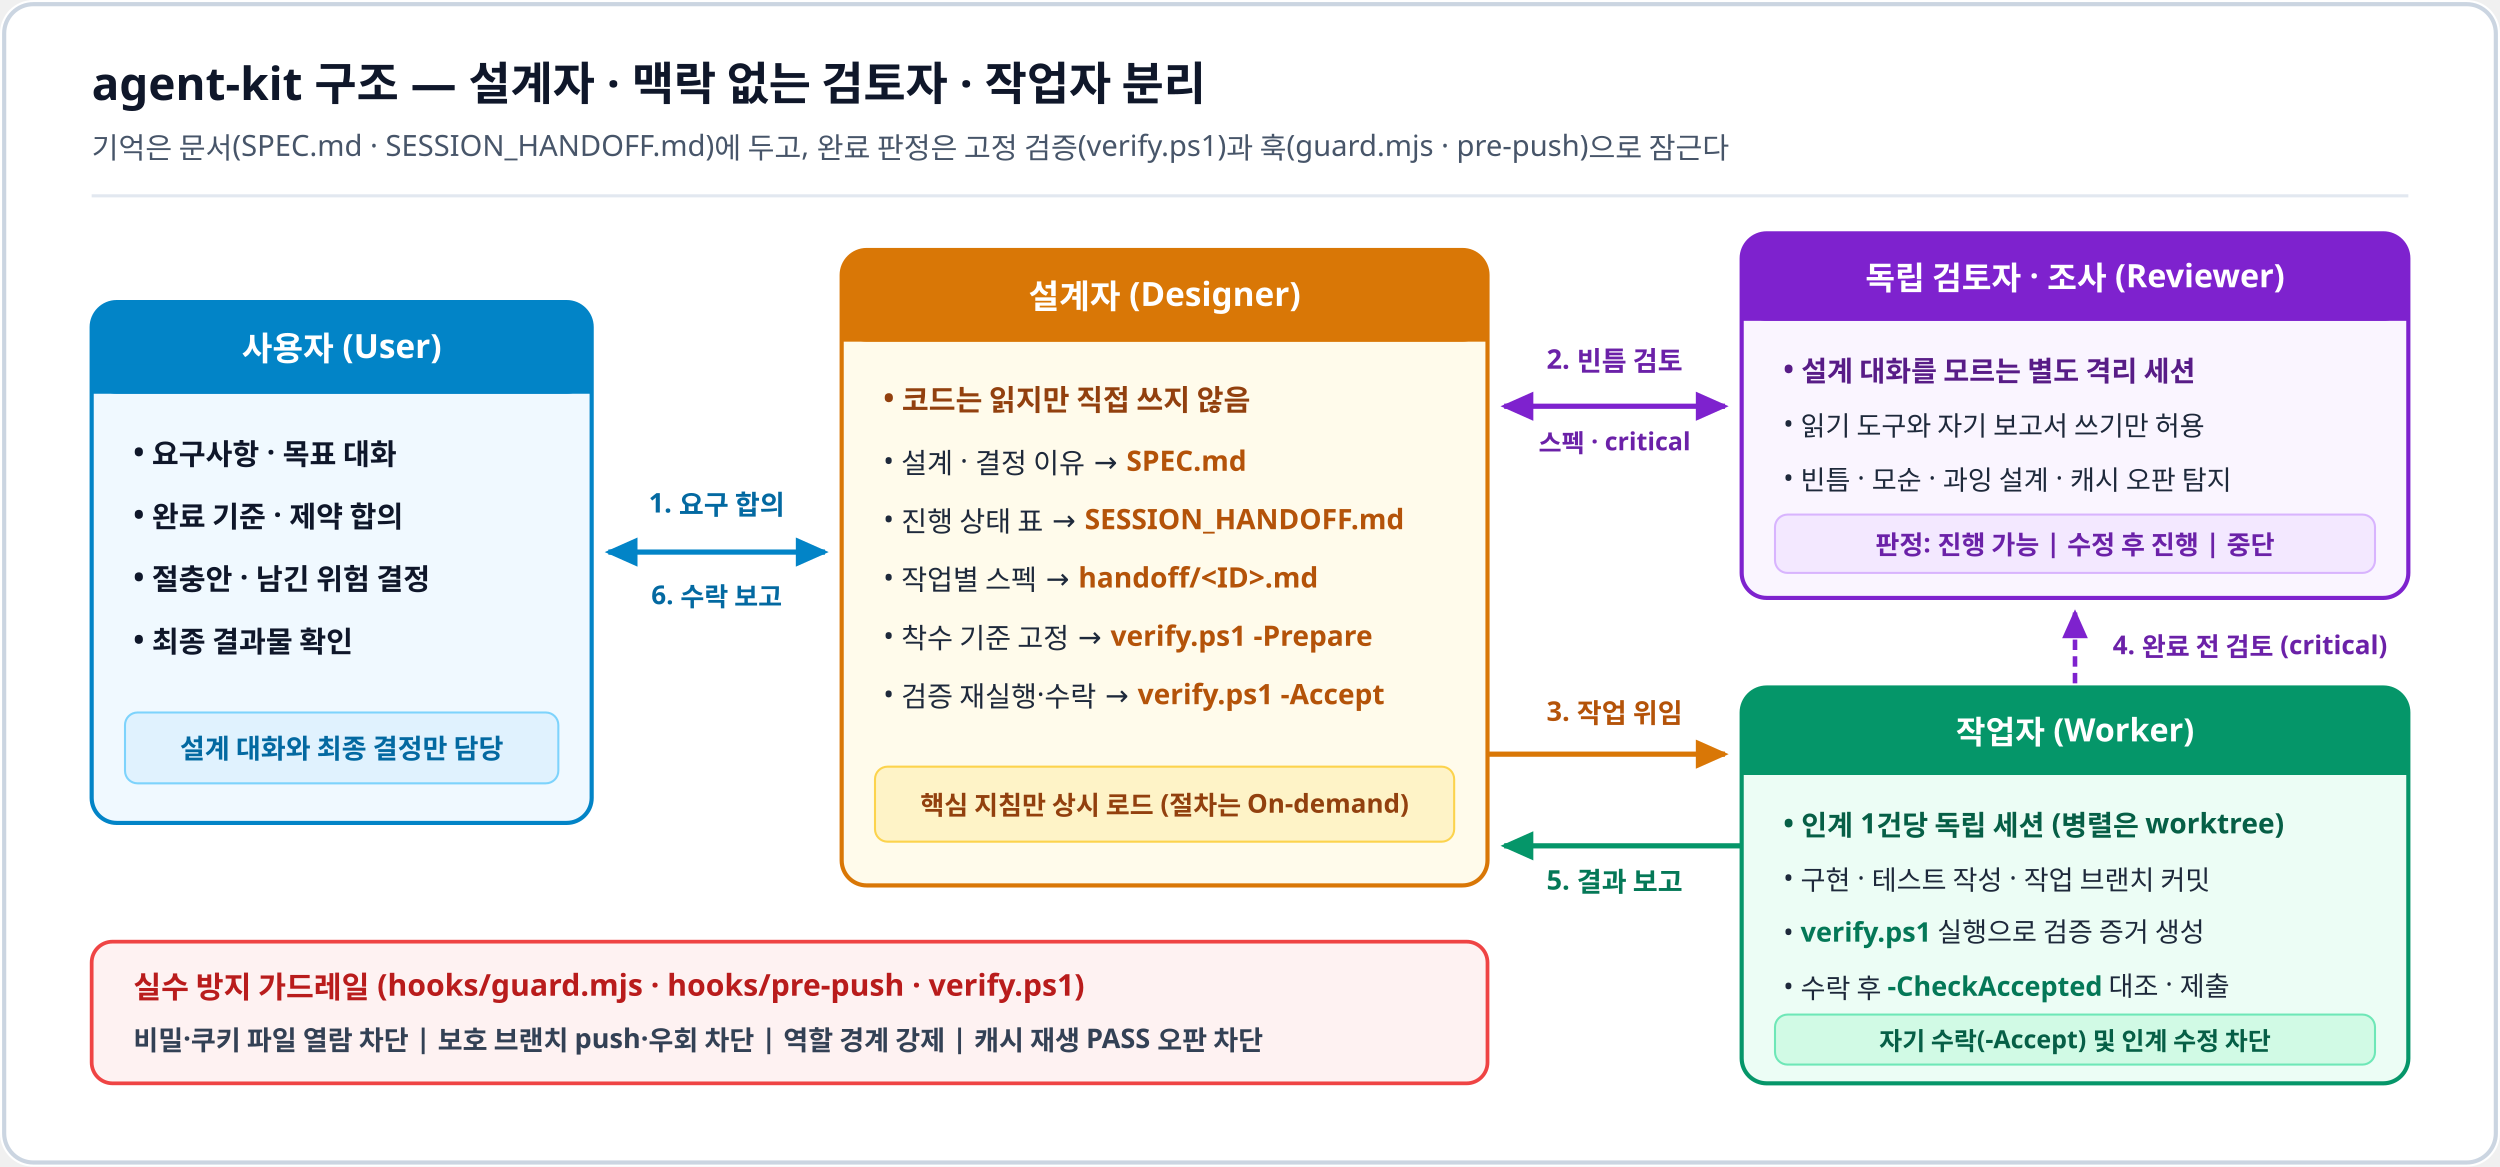
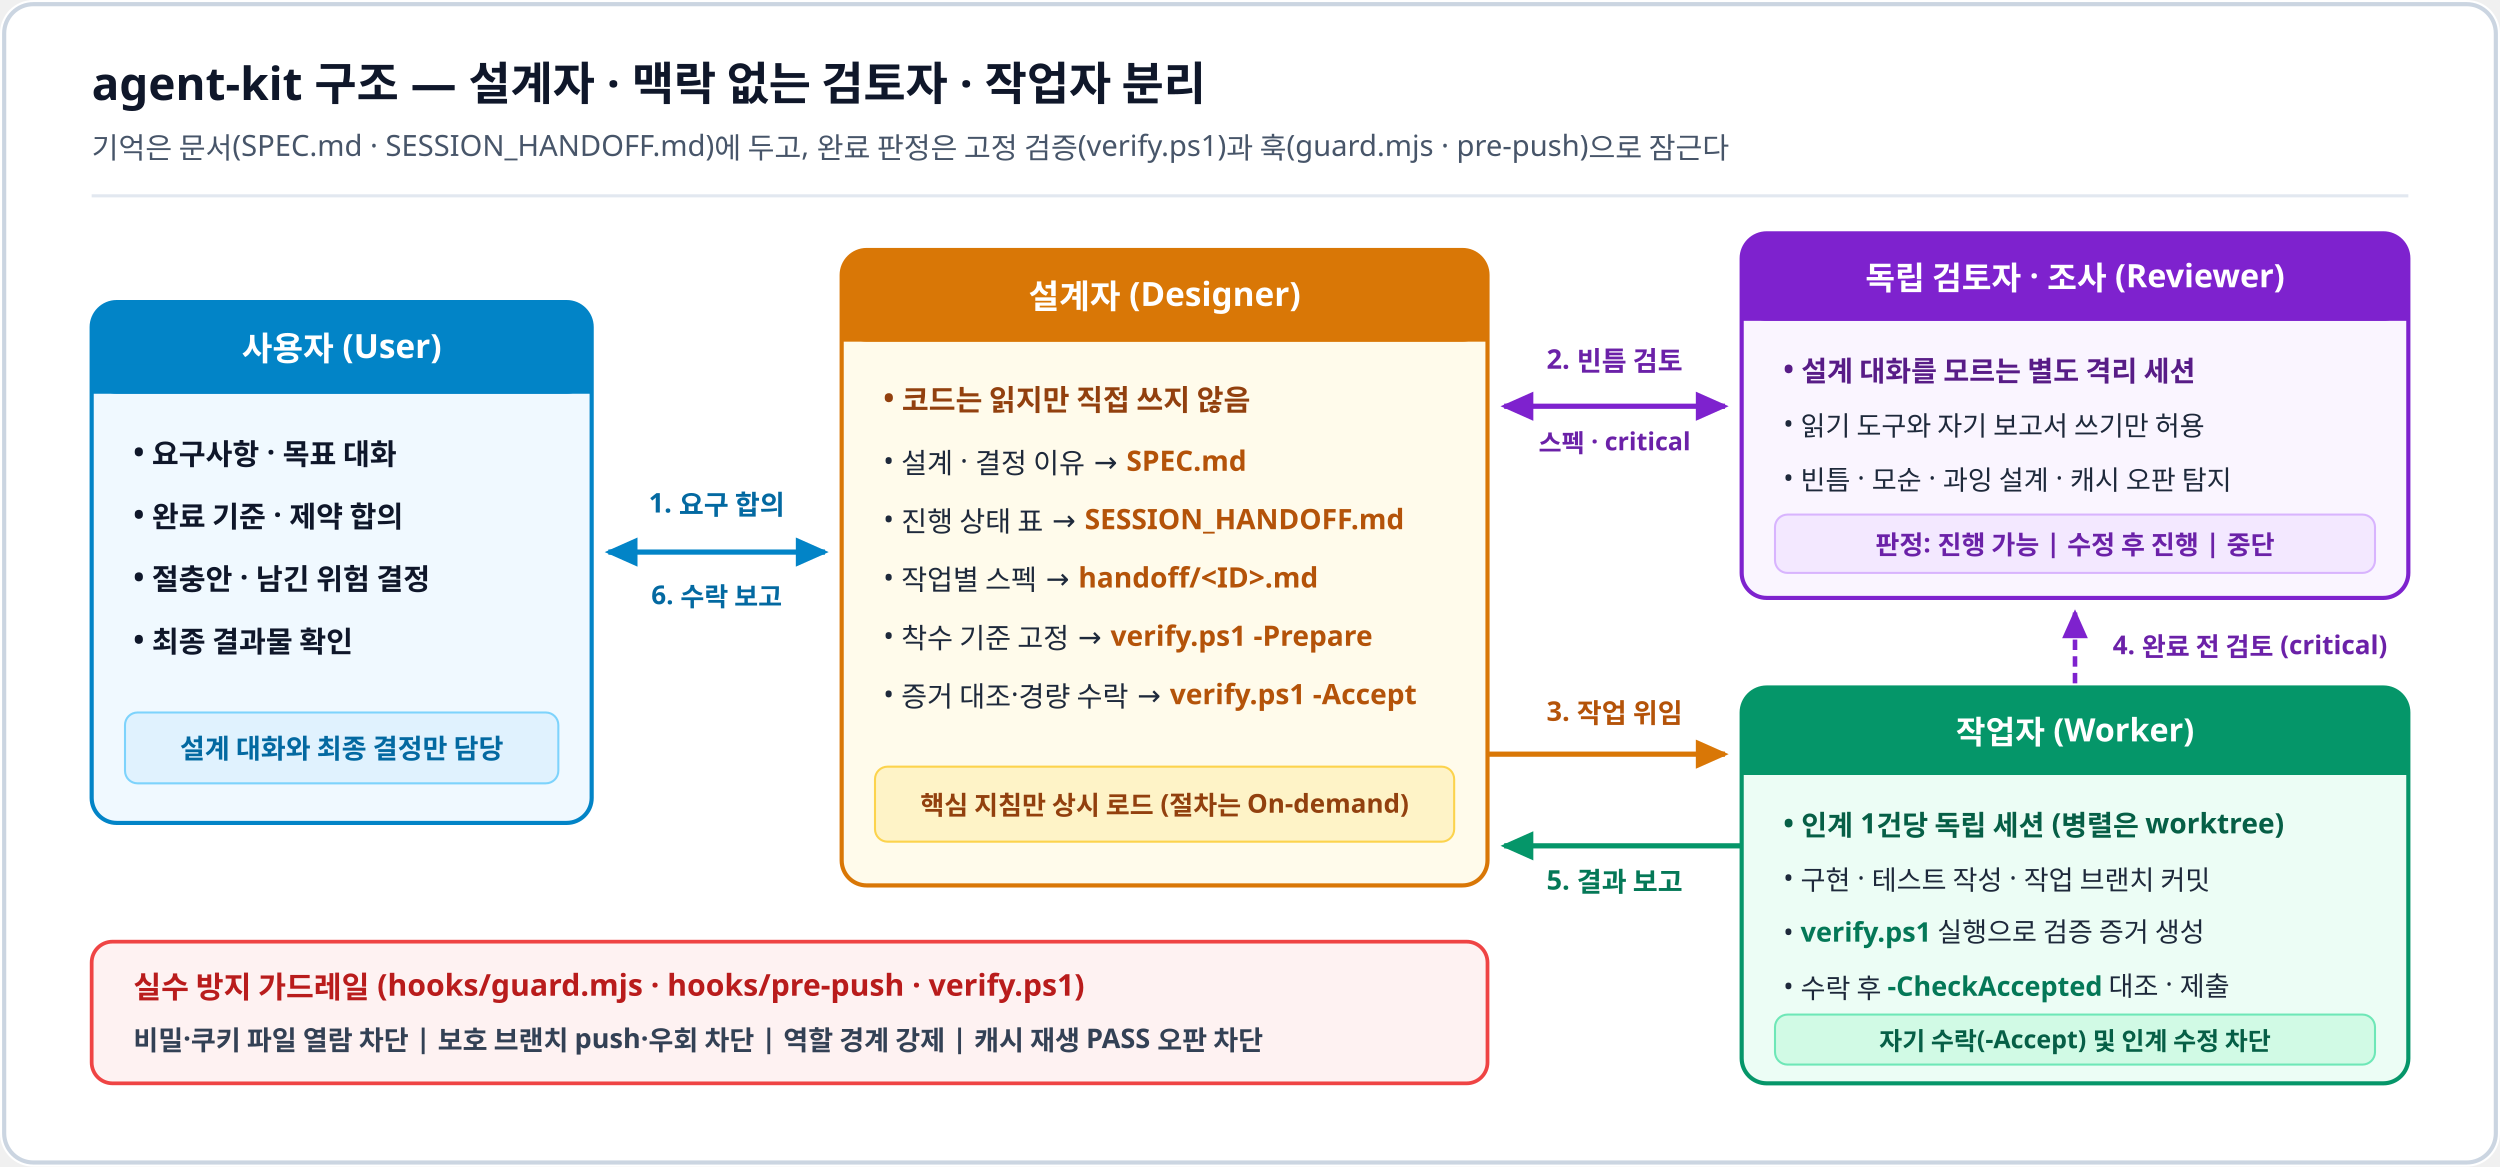
<svg xmlns="http://www.w3.org/2000/svg" viewBox="0 0 1200 560" width="1200" height="560" font-family="'Malgun Gothic', 'Apple SD Gothic Neo', 'Noto Sans KR', 'Segoe UI', sans-serif">
  <defs>
    <marker id="arrBlue" viewBox="0 0 10 10" refX="8" refY="5" markerWidth="7" markerHeight="7" orient="auto-start-reverse">
      <path d="M 0 1 L 9 5 L 0 9 z" fill="#0284c7" />
    </marker>
    <marker id="arrAmber" viewBox="0 0 10 10" refX="8" refY="5" markerWidth="7" markerHeight="7" orient="auto-start-reverse">
      <path d="M 0 1 L 9 5 L 0 9 z" fill="#d97706" />
    </marker>
    <marker id="arrPurple" viewBox="0 0 10 10" refX="8" refY="5" markerWidth="7" markerHeight="7" orient="auto-start-reverse">
      <path d="M 0 1 L 9 5 L 0 9 z" fill="#7e22ce" />
    </marker>
    <marker id="arrGreen" viewBox="0 0 10 10" refX="8" refY="5" markerWidth="7" markerHeight="7" orient="auto-start-reverse">
      <path d="M 0 1 L 9 5 L 0 9 z" fill="#059669" />
    </marker>
  </defs>
  <rect width="1200" height="560" rx="16" fill="#ffffff" />
  <rect x="2" y="2" width="1196" height="556" rx="14" fill="none" stroke="#cbd5e1" stroke-width="2" />
  <text x="44" y="48" fill="#0f172a" font-size="22" font-weight="700">agent-kit 구조 — 설계자 · 맥락 없는 검토자 · 작업자 분리</text>
  <text x="44" y="76" fill="#475569" font-size="14">기억은 문서(SPEC.md · SESSION_HANDOFF.md)에 두고, 완료 판정은 고정 검증(verify.ps1)과 훅(guard.mjs · pre-push)으로 잠근다</text>
  <line x1="44" y1="94" x2="1156" y2="94" stroke="#e2e8f0" stroke-width="1.5" />
  <rect x="44" y="145" width="240" height="250" rx="12" fill="#f0f9ff" stroke="#0284c7" stroke-width="2" />
  <rect x="44" y="145" width="240" height="44" rx="12" fill="#0284c7" />
  <rect x="44" y="175" width="240" height="14" fill="#0284c7" />
  <text x="164" y="173" fill="#ffffff" font-size="16" font-weight="700" text-anchor="middle">사용자 (User)</text>
  <text x="64" y="222" fill="#0f172a" font-size="14" font-weight="600">• 요구사항 · 목표 대화</text>
  <text x="64" y="252" fill="#0f172a" font-size="14" font-weight="600">• 완료 기준 · 제약 합의</text>
  <text x="64" y="282" fill="#0f172a" font-size="14" font-weight="600">• 절충안 · 남긴 위험 결정</text>
  <text x="64" y="312" fill="#0f172a" font-size="14" font-weight="600">• 최종 결과물 확인</text>
  <rect x="60" y="342" width="208" height="34" rx="6" fill="#e0f2fe" stroke="#7dd3fc" stroke-width="1" />
  <text x="164" y="364" fill="#0369a1" font-size="13" font-weight="700" text-anchor="middle">설계 대화와 최종 결정만 담당</text>
  <line x1="292" y1="265" x2="396" y2="265" stroke="#0284c7" stroke-width="2.5" marker-start="url(#arrBlue)" marker-end="url(#arrBlue)" />
  <text x="344" y="246" fill="#0369a1" font-size="13" font-weight="700" text-anchor="middle">1. 요구 합의</text>
  <text x="344" y="290" fill="#0369a1" font-size="12.5" font-weight="600" text-anchor="middle">6. 수락 보고</text>
  <rect x="404" y="120" width="310" height="305" rx="12" fill="#fffbeb" stroke="#d97706" stroke-width="2" />
  <rect x="404" y="120" width="310" height="44" rx="12" fill="#d97706" />
  <rect x="404" y="150" width="310" height="14" fill="#d97706" />
  <text x="559" y="148" fill="#ffffff" font-size="16" font-weight="700" text-anchor="middle">설계자 (Designer)</text>
  <text x="424" y="196" fill="#92400e" font-size="14" font-weight="700">• 코드는 읽지만 직접 쓰지 않음</text>
  <text x="424" y="226" fill="#1e293b" font-size="13.5">• 설계 · 결정 이유 → <tspan fill="#b45309" font-weight="700">SPEC.md</tspan>
  </text>
  <text x="424" y="254" fill="#1e293b" font-size="13.5">• 진행 상태 표 → <tspan fill="#b45309" font-weight="700">SESSION_HANDOFF.md</tspan>
  </text>
  <text x="424" y="282" fill="#1e293b" font-size="13.5">• 작업별 스펙 → <tspan fill="#b45309" font-weight="700">handoff/&lt;ID&gt;.md</tspan>
  </text>
  <text x="424" y="310" fill="#1e293b" font-size="13.5">• 착수 기준 고정 → <tspan fill="#b45309" font-weight="700">verify.ps1 -Prepare</tspan>
  </text>
-   <text x="424" y="338" fill="#1e293b" font-size="13.5">• 검증 재실행·수락 → <tspan fill="#b45309" font-weight="700">verify.ps1 -Accept</tspan>
+   <text x="424" y="338" fill="#1e293b" font-size="13.5">• 증거 대조·경량 수락 → <tspan fill="#b45309" font-weight="700">verify.ps1 -Accept</tspan>
  </text>
  <rect x="420" y="368" width="278" height="36" rx="6" fill="#fef3c7" stroke="#fcd34d" stroke-width="1" />
  <text x="559" y="391" fill="#92400e" font-size="12.5" font-weight="700" text-anchor="middle">핵심 지침만 상시 로드 (절차는 On-demand)</text>
  <rect x="836" y="112" width="320" height="175" rx="12" fill="#faf5ff" stroke="#7e22ce" stroke-width="2" />
  <rect x="836" y="112" width="320" height="42" rx="12" fill="#7e22ce" />
  <rect x="836" y="140" width="320" height="14" fill="#7e22ce" />
  <text x="996" y="139" fill="#ffffff" font-size="15.5" font-weight="700" text-anchor="middle">독립 검토자 · 조사 (Reviewer)</text>
  <text x="856" y="182" fill="#581c87" font-size="13.5" font-weight="700">• 설계 대화를 모르는 별도 격리 세션</text>
  <text x="856" y="208" fill="#1e293b" font-size="13">• 읽기 도구와 자기 보고서 쓰기만 허용</text>
  <text x="856" y="234" fill="#1e293b" font-size="13">• 빈틈 · 모순 · 과잉 설계 · 캐시 오판 탐지</text>
  <rect x="852" y="247" width="288" height="28" rx="6" fill="#f3e8ff" stroke="#d8b4fe" stroke-width="1" />
  <text x="996" y="266" fill="#6b21a8" font-size="12.5" font-weight="700" text-anchor="middle">판정: 진행 가능 | 수정 후 진행 | 중단</text>
  <rect x="836" y="330" width="320" height="190" rx="12" fill="#ecfdf5" stroke="#059669" stroke-width="2" />
  <rect x="836" y="330" width="320" height="42" rx="12" fill="#059669" />
  <rect x="836" y="358" width="320" height="14" fill="#059669" />
  <text x="996" y="357" fill="#ffffff" font-size="15.5" font-weight="700" text-anchor="middle">작업자 (Worker)</text>
  <text x="856" y="400" fill="#065f46" font-size="13.5" font-weight="700">• 인계 1건당 독립 세션 (병렬은 worktree)</text>
  <text x="856" y="426" fill="#1e293b" font-size="13">• 구현 · 테스트 작성 · 작업 브랜치 커밋</text>
  <text x="856" y="452" fill="#1e293b" font-size="13">• <tspan fill="#047857" font-weight="700">verify.ps1</tspan> 실행으로 검증 증거 생성</text>
  <text x="856" y="478" fill="#1e293b" font-size="13">• 수락 후 <tspan fill="#047857" font-weight="700">-CheckAccepted</tspan> 대조 · 제출</text>
  <rect x="852" y="487" width="288" height="24" rx="6" fill="#d1fae5" stroke="#6ee7b7" stroke-width="1" />
  <text x="996" y="504" fill="#065f46" font-size="12" font-weight="700" text-anchor="middle">자기 수락(-Accept) 및 인계 수정 차단</text>
  <line x1="722" y1="195" x2="828" y2="195" stroke="#7e22ce" stroke-width="2.5" marker-start="url(#arrPurple)" marker-end="url(#arrPurple)" />
  <text x="775" y="177" fill="#6b21a8" font-size="13" font-weight="700" text-anchor="middle">2. 빈틈 검토</text>
  <text x="775" y="217" fill="#6b21a8" font-size="12" font-weight="600" text-anchor="middle">스펙 · critical</text>
  <line x1="714" y1="362" x2="828" y2="362" stroke="#d97706" stroke-width="2.5" marker-end="url(#arrAmber)" />
  <text x="775" y="346" fill="#b45309" font-size="13" font-weight="700" text-anchor="middle">3. 작업 위임</text>
  <line x1="836" y1="406" x2="722" y2="406" stroke="#059669" stroke-width="2.5" marker-end="url(#arrGreen)" />
  <text x="775" y="427" fill="#047857" font-size="13" font-weight="700" text-anchor="middle">5. 결과 보고</text>
  <line x1="996" y1="328" x2="996" y2="294" stroke="#7e22ce" stroke-width="2.2" stroke-dasharray="5 3" marker-end="url(#arrPurple)" />
  <text x="1080" y="314" fill="#6b21a8" font-size="12.5" font-weight="700" text-anchor="middle">4. 완료 전 검토 (critical)</text>
  <rect x="44" y="452" width="670" height="68" rx="10" fill="#fef2f2" stroke="#ef4444" stroke-width="1.8" />
  <text x="64" y="479" fill="#b91c1c" font-size="14.5" font-weight="700">실수 방지 가드레일 (hooks/guard.mjs · hooks/pre-push · verify.ps1)</text>
  <text x="64" y="504" fill="#334155" font-size="13" font-weight="600">비밀·쿠키 파일 열람 차단  |  보호 브랜치 push·우회 차단  |  역할 경계 강제  |  캐시 재생 PASS 오판 차단</text>
</svg>
